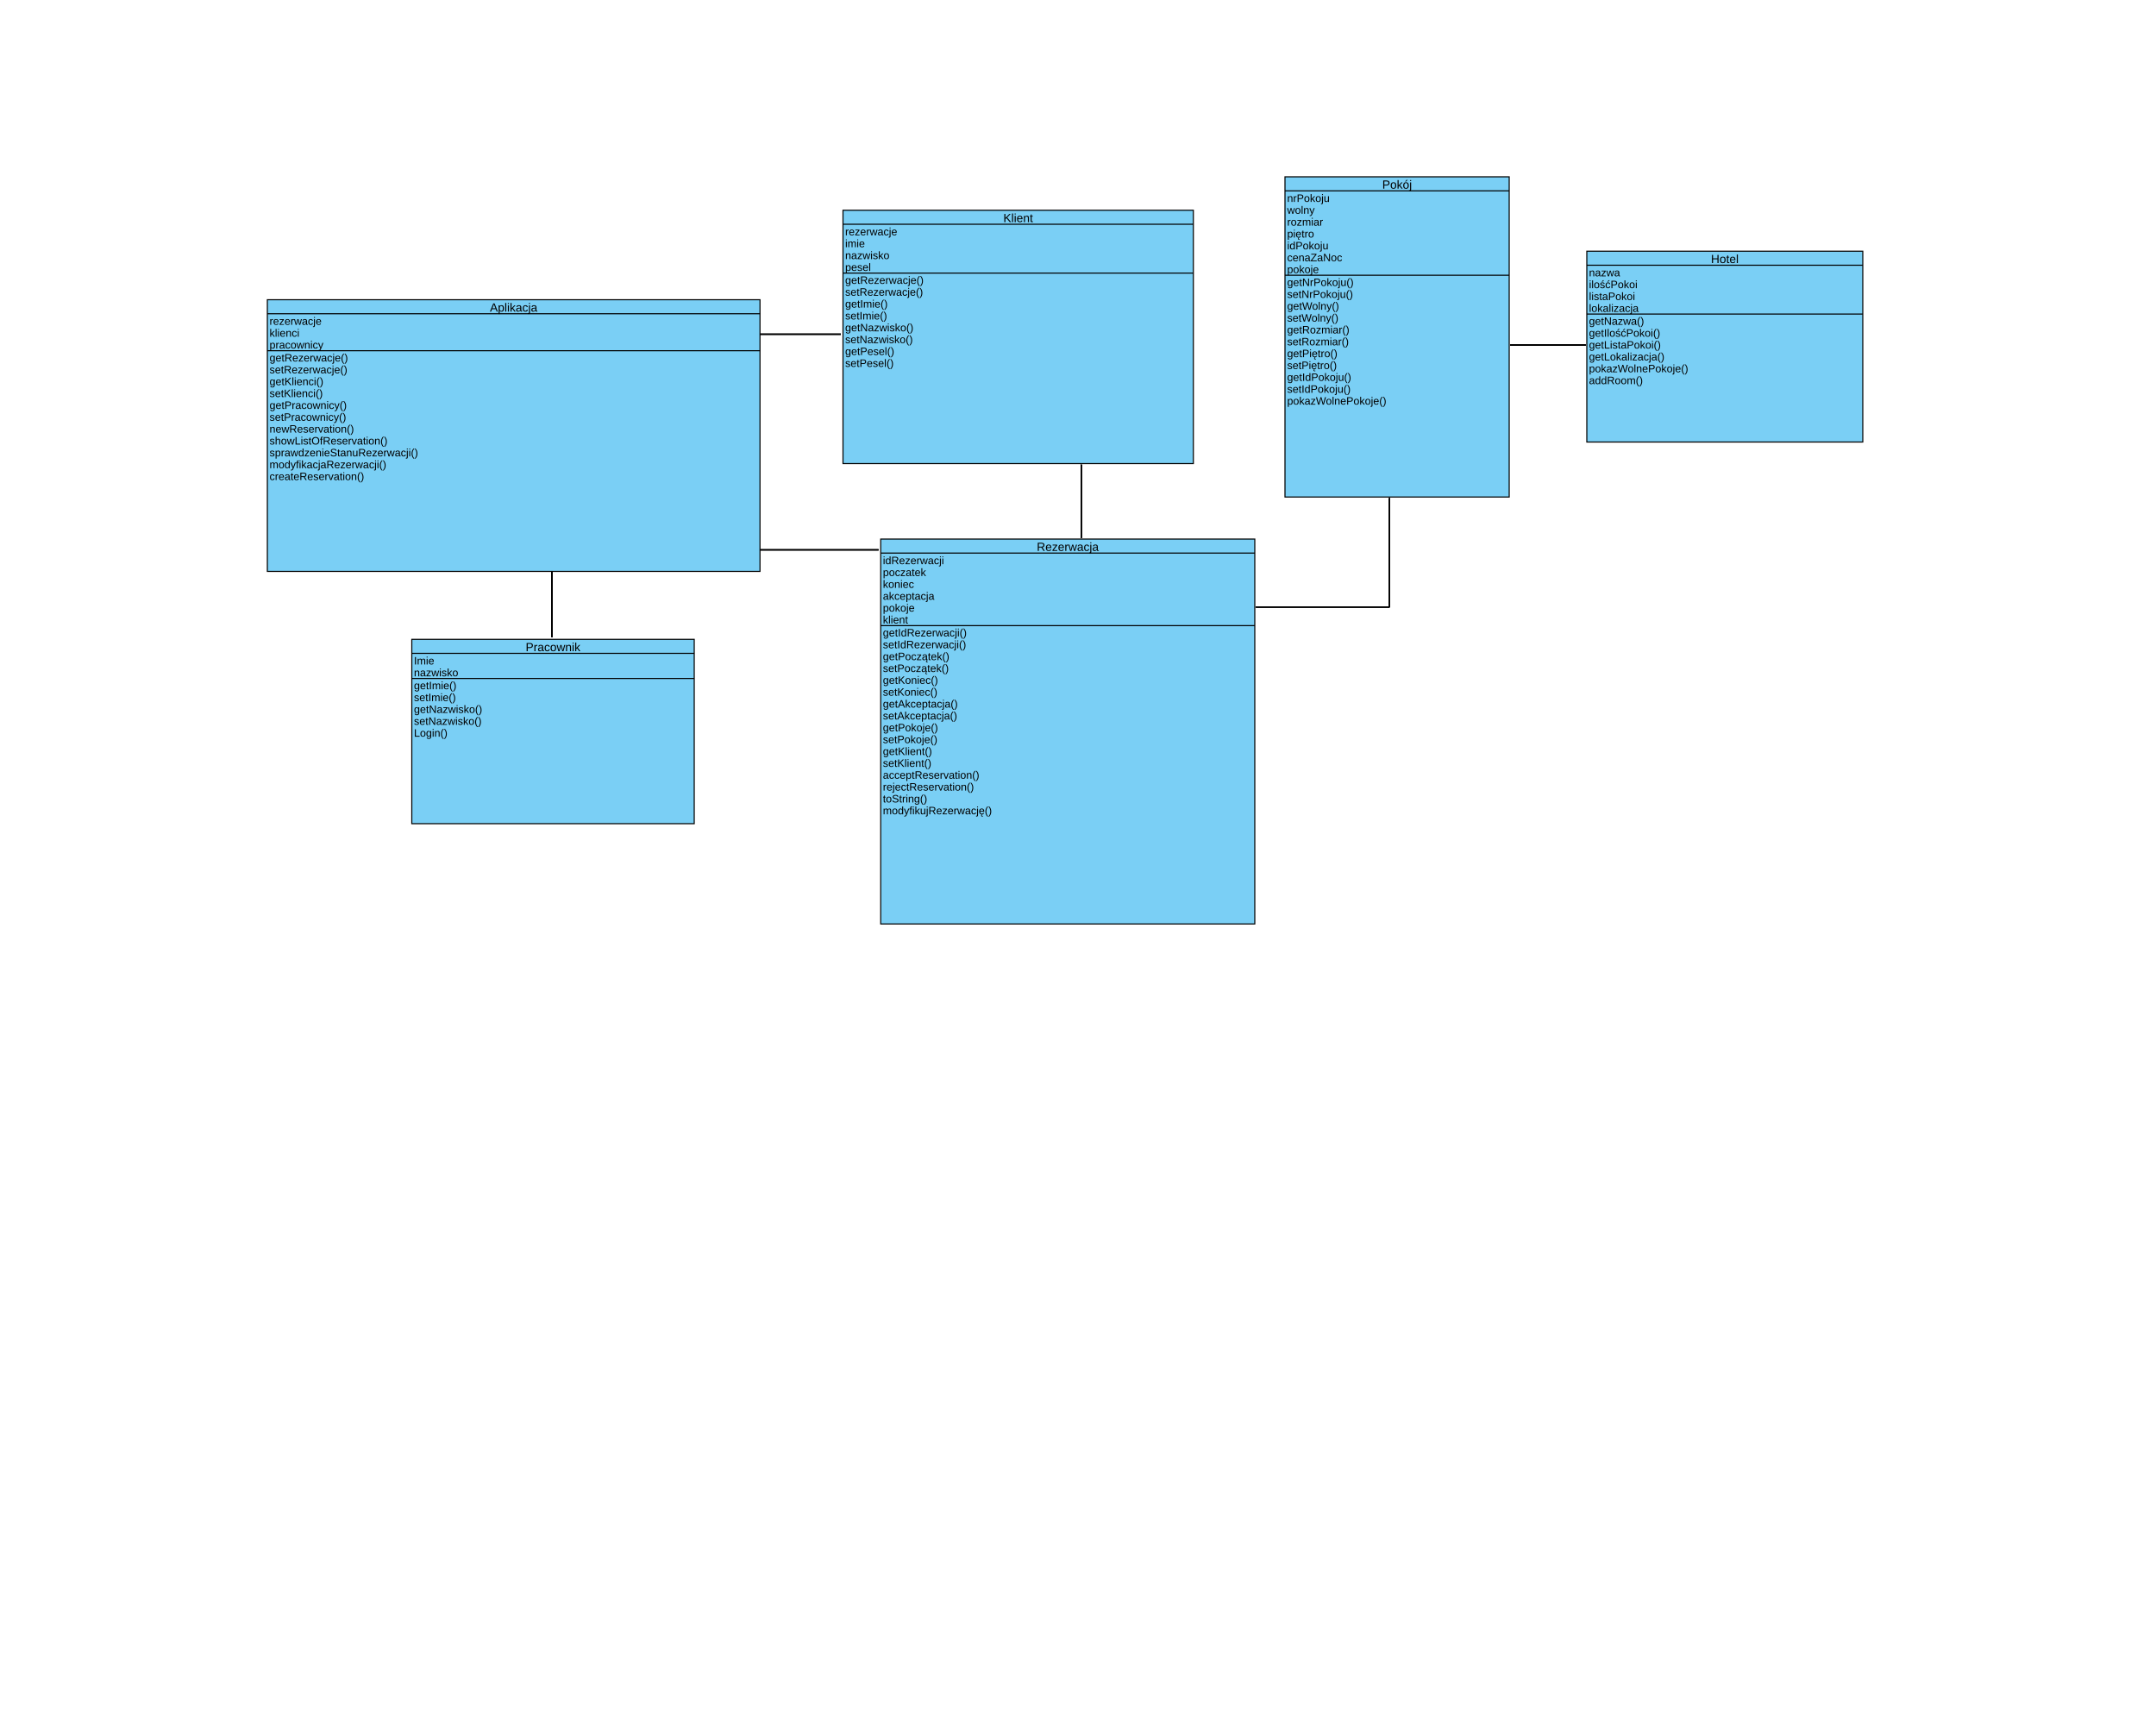
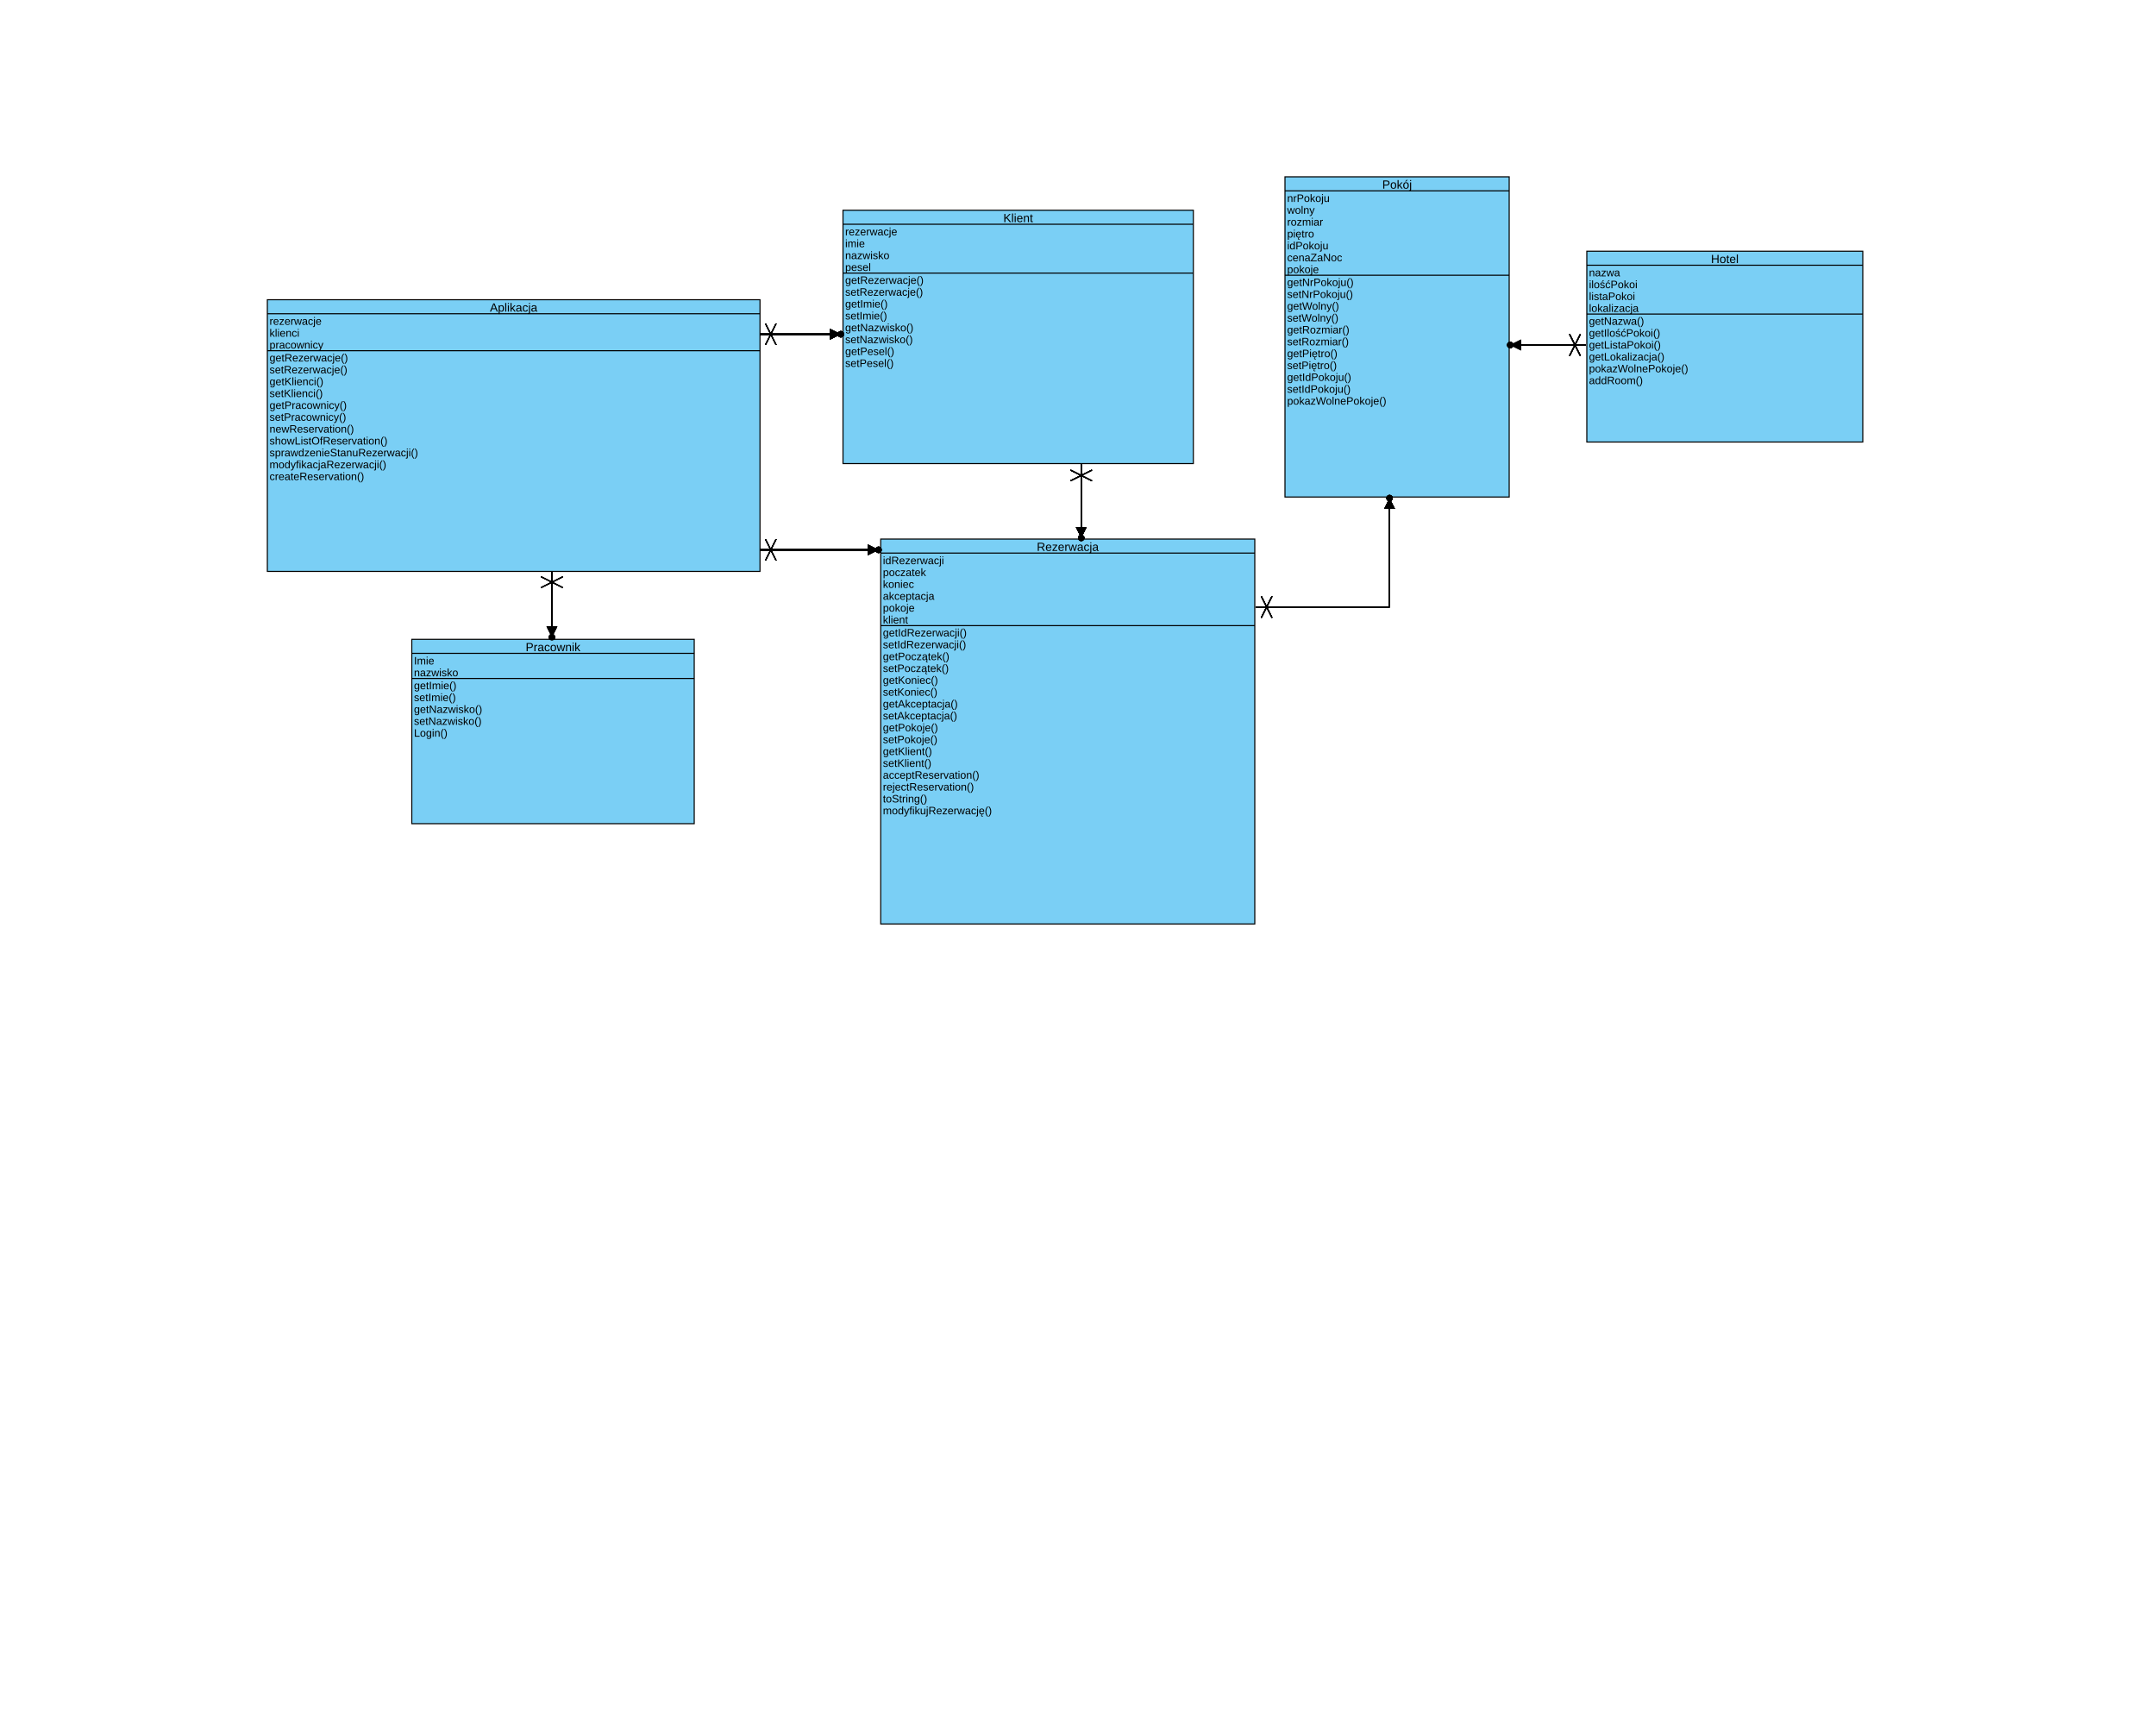
<svg xmlns="http://www.w3.org/2000/svg" baseProfile="full" height="1600px" version="1.1" width="2000px">
-   <defs />
+   <defs>
+     <marker id="id1" markerHeight="10" markerWidth="10" orient="auto" refX="5" refY="5">
+       <circle cx="5" cy="5" fill="black" r="3" />
+     </marker>
+     <marker id="arrow" markerHeight="10" markerWidth="10" orient="auto" refX="10" refY="5">
+       <path d="M0,0 L0,10 L10,5 Z" fill="black" />
+     </marker>
+     <marker id="id2" markerHeight="20" markerWidth="20" orient="auto" refX="0" refY="10">
+       <line stroke="black" stroke-width="1" x1="5" x2="15" y1="0" y2="20" />
+       <line stroke="black" stroke-width="1" x1="5" x2="15" y1="20" y2="0" />
+     </marker>
+   </defs>
  <rect fill="#7ACFF5" height="235" stroke="black" width="325" x="782" y="195" />
  <text font-family="Arial" font-size="11px" text-anchor="middle" x="944.5" y="206">Klient</text>
  <line stroke="black" x1="782" x2="1107" y1="208" y2="208" />
  <text font-family="Arial" font-size="10px" text-anchor="start" x="784" y="218.3">rezerwacje</text>
  <text font-family="Arial" font-size="10px" text-anchor="start" x="784" y="229.3">imie</text>
  <text font-family="Arial" font-size="10px" text-anchor="start" x="784" y="240.3">nazwisko</text>
  <text font-family="Arial" font-size="10px" text-anchor="start" x="784" y="251.3">pesel</text>
  <line stroke="black" x1="782" x2="1107" y1="253.3" y2="253.3" />
  <text font-family="Arial" font-size="10px" text-anchor="start" x="784" y="263.3">getRezerwacje()</text>
  <text font-family="Arial" font-size="10px" text-anchor="start" x="784" y="274.3">setRezerwacje()</text>
  <text font-family="Arial" font-size="10px" text-anchor="start" x="784" y="285.3">getImie()</text>
  <text font-family="Arial" font-size="10px" text-anchor="start" x="784" y="296.3">setImie()</text>
  <text font-family="Arial" font-size="10px" text-anchor="start" x="784" y="307.3">getNazwisko()</text>
  <text font-family="Arial" font-size="10px" text-anchor="start" x="784" y="318.3">setNazwisko()</text>
  <text font-family="Arial" font-size="10px" text-anchor="start" x="784" y="329.3">getPesel()</text>
  <text font-family="Arial" font-size="10px" text-anchor="start" x="784" y="340.3">setPesel()</text>
-   <line stroke="black" x1="1165.0" x2="1289.0" y1="563.0" y2="563.0" />
-   <line stroke="black" x1="1289.0" x2="1289.0" y1="563.0" y2="462.0" />
-   <line stroke="black" x1="1003.0" x2="1003.0" y1="431.0" y2="499.0" />
-   <line stroke="black" x1="705.0" x2="780.0" y1="310.0" y2="310.0" />
-   <line stroke="black" x1="705.0" x2="815.0" y1="510.0" y2="510.0" />
-   <line stroke="black" x1="512.0" x2="512.0" y1="530.0" y2="591.0" />
-   <line stroke="black" x1="1471.0" x2="1401.0" y1="320.0" y2="320.0" />
+   <line marker-start="url(#id2)" stroke="black" x1="1165.0" x2="1289.0" y1="563.0" y2="563.0" />
+   <line stroke="black" x1="1165.0" x2="1289.0" y1="563.0" y2="563.0" />
+   <line marker-end="url(#arrow)" stroke="black" x1="1289.0" x2="1289.0" y1="563.0" y2="462.0" />
+   <line marker-end="url(#id1)" stroke="black" x1="1289.0" x2="1289.0" y1="563.0" y2="462.0" />
+   <line marker-start="url(#id2)" stroke="black" x1="1003.0" x2="1003.0" y1="431.0" y2="499.0" />
+   <line marker-end="url(#arrow)" stroke="black" x1="1003.0" x2="1003.0" y1="431.0" y2="499.0" />
+   <line marker-end="url(#id1)" stroke="black" x1="1003.0" x2="1003.0" y1="431.0" y2="499.0" />
+   <line marker-start="url(#id2)" stroke="black" x1="705.0" x2="780.0" y1="310.0" y2="310.0" />
+   <line marker-end="url(#arrow)" stroke="black" x1="705.0" x2="780.0" y1="310.0" y2="310.0" />
+   <line marker-end="url(#id1)" stroke="black" x1="705.0" x2="780.0" y1="310.0" y2="310.0" />
+   <line marker-start="url(#id2)" stroke="black" x1="705.0" x2="815.0" y1="510.0" y2="510.0" />
+   <line marker-end="url(#arrow)" stroke="black" x1="705.0" x2="815.0" y1="510.0" y2="510.0" />
+   <line marker-end="url(#id1)" stroke="black" x1="705.0" x2="815.0" y1="510.0" y2="510.0" />
+   <line marker-start="url(#id2)" stroke="black" x1="512.0" x2="512.0" y1="530.0" y2="591.0" />
+   <line marker-end="url(#arrow)" stroke="black" x1="512.0" x2="512.0" y1="530.0" y2="591.0" />
+   <line marker-end="url(#id1)" stroke="black" x1="512.0" x2="512.0" y1="530.0" y2="591.0" />
+   <line marker-start="url(#id2)" stroke="black" x1="1471.0" x2="1401.0" y1="320.0" y2="320.0" />
+   <line marker-end="url(#arrow)" stroke="black" x1="1471.0" x2="1401.0" y1="320.0" y2="320.0" />
+   <line marker-end="url(#id1)" stroke="black" x1="1471.0" x2="1401.0" y1="320.0" y2="320.0" />
  <rect fill="#7ACFF5" height="297" stroke="black" width="208" x="1192" y="164" />
  <text font-family="Arial" font-size="11px" text-anchor="middle" x="1296.0" y="175">Pokój</text>
  <line stroke="black" x1="1192" x2="1400" y1="177" y2="177" />
  <text font-family="Arial" font-size="10px" text-anchor="start" x="1194" y="187.3">nrPokoju</text>
  <text font-family="Arial" font-size="10px" text-anchor="start" x="1194" y="198.3">wolny</text>
  <text font-family="Arial" font-size="10px" text-anchor="start" x="1194" y="209.3">rozmiar</text>
  <text font-family="Arial" font-size="10px" text-anchor="start" x="1194" y="220.3">piętro</text>
  <text font-family="Arial" font-size="10px" text-anchor="start" x="1194" y="231.3">idPokoju</text>
  <text font-family="Arial" font-size="10px" text-anchor="start" x="1194" y="242.3">cenaZaNoc</text>
  <text font-family="Arial" font-size="10px" text-anchor="start" x="1194" y="253.3">pokoje</text>
  <line stroke="black" x1="1192" x2="1400" y1="255.3" y2="255.3" />
  <text font-family="Arial" font-size="10px" text-anchor="start" x="1194" y="265.3">getNrPokoju()</text>
  <text font-family="Arial" font-size="10px" text-anchor="start" x="1194" y="276.3">setNrPokoju()</text>
  <text font-family="Arial" font-size="10px" text-anchor="start" x="1194" y="287.3">getWolny()</text>
  <text font-family="Arial" font-size="10px" text-anchor="start" x="1194" y="298.3">setWolny()</text>
  <text font-family="Arial" font-size="10px" text-anchor="start" x="1194" y="309.3">getRozmiar()</text>
  <text font-family="Arial" font-size="10px" text-anchor="start" x="1194" y="320.3">setRozmiar()</text>
  <text font-family="Arial" font-size="10px" text-anchor="start" x="1194" y="331.3">getPiętro()</text>
  <text font-family="Arial" font-size="10px" text-anchor="start" x="1194" y="342.3">setPiętro()</text>
  <text font-family="Arial" font-size="10px" text-anchor="start" x="1194" y="353.3">getIdPokoju()</text>
  <text font-family="Arial" font-size="10px" text-anchor="start" x="1194" y="364.3">setIdPokoju()</text>
  <text font-family="Arial" font-size="10px" text-anchor="start" x="1194" y="375.3">pokazWolnePokoje()</text>
-   <line stroke="black" x1="1165.0" x2="1289.0" y1="563.0" y2="563.0" />
-   <line stroke="black" x1="1289.0" x2="1289.0" y1="563.0" y2="462.0" />
-   <line stroke="black" x1="1003.0" x2="1003.0" y1="431.0" y2="499.0" />
-   <line stroke="black" x1="705.0" x2="780.0" y1="310.0" y2="310.0" />
-   <line stroke="black" x1="705.0" x2="815.0" y1="510.0" y2="510.0" />
-   <line stroke="black" x1="512.0" x2="512.0" y1="530.0" y2="591.0" />
-   <line stroke="black" x1="1471.0" x2="1401.0" y1="320.0" y2="320.0" />
+   <line marker-start="url(#id2)" stroke="black" x1="1165.0" x2="1289.0" y1="563.0" y2="563.0" />
+   <line stroke="black" x1="1165.0" x2="1289.0" y1="563.0" y2="563.0" />
+   <line marker-end="url(#arrow)" stroke="black" x1="1289.0" x2="1289.0" y1="563.0" y2="462.0" />
+   <line marker-end="url(#id1)" stroke="black" x1="1289.0" x2="1289.0" y1="563.0" y2="462.0" />
+   <line marker-start="url(#id2)" stroke="black" x1="1003.0" x2="1003.0" y1="431.0" y2="499.0" />
+   <line marker-end="url(#arrow)" stroke="black" x1="1003.0" x2="1003.0" y1="431.0" y2="499.0" />
+   <line marker-end="url(#id1)" stroke="black" x1="1003.0" x2="1003.0" y1="431.0" y2="499.0" />
+   <line marker-start="url(#id2)" stroke="black" x1="705.0" x2="780.0" y1="310.0" y2="310.0" />
+   <line marker-end="url(#arrow)" stroke="black" x1="705.0" x2="780.0" y1="310.0" y2="310.0" />
+   <line marker-end="url(#id1)" stroke="black" x1="705.0" x2="780.0" y1="310.0" y2="310.0" />
+   <line marker-start="url(#id2)" stroke="black" x1="705.0" x2="815.0" y1="510.0" y2="510.0" />
+   <line marker-end="url(#arrow)" stroke="black" x1="705.0" x2="815.0" y1="510.0" y2="510.0" />
+   <line marker-end="url(#id1)" stroke="black" x1="705.0" x2="815.0" y1="510.0" y2="510.0" />
+   <line marker-start="url(#id2)" stroke="black" x1="512.0" x2="512.0" y1="530.0" y2="591.0" />
+   <line marker-end="url(#arrow)" stroke="black" x1="512.0" x2="512.0" y1="530.0" y2="591.0" />
+   <line marker-end="url(#id1)" stroke="black" x1="512.0" x2="512.0" y1="530.0" y2="591.0" />
+   <line marker-start="url(#id2)" stroke="black" x1="1471.0" x2="1401.0" y1="320.0" y2="320.0" />
+   <line marker-end="url(#arrow)" stroke="black" x1="1471.0" x2="1401.0" y1="320.0" y2="320.0" />
+   <line marker-end="url(#id1)" stroke="black" x1="1471.0" x2="1401.0" y1="320.0" y2="320.0" />
  <rect fill="#7ACFF5" height="177" stroke="black" width="256" x="1472" y="233" />
  <text font-family="Arial" font-size="11px" text-anchor="middle" x="1600.0" y="244">Hotel</text>
  <line stroke="black" x1="1472" x2="1728" y1="246" y2="246" />
  <text font-family="Arial" font-size="10px" text-anchor="start" x="1474" y="256.3">nazwa</text>
  <text font-family="Arial" font-size="10px" text-anchor="start" x="1474" y="267.3">ilośćPokoi</text>
  <text font-family="Arial" font-size="10px" text-anchor="start" x="1474" y="278.3">listaPokoi</text>
  <text font-family="Arial" font-size="10px" text-anchor="start" x="1474" y="289.3">lokalizacja</text>
  <line stroke="black" x1="1472" x2="1728" y1="291.3" y2="291.3" />
  <text font-family="Arial" font-size="10px" text-anchor="start" x="1474" y="301.3">getNazwa()</text>
  <text font-family="Arial" font-size="10px" text-anchor="start" x="1474" y="312.3">getIlośćPokoi()</text>
  <text font-family="Arial" font-size="10px" text-anchor="start" x="1474" y="323.3">getListaPokoi()</text>
  <text font-family="Arial" font-size="10px" text-anchor="start" x="1474" y="334.3">getLokalizacja()</text>
  <text font-family="Arial" font-size="10px" text-anchor="start" x="1474" y="345.3">pokazWolnePokoje()</text>
  <text font-family="Arial" font-size="10px" text-anchor="start" x="1474" y="356.3">addRoom()</text>
-   <line stroke="black" x1="1165.0" x2="1289.0" y1="563.0" y2="563.0" />
-   <line stroke="black" x1="1289.0" x2="1289.0" y1="563.0" y2="462.0" />
-   <line stroke="black" x1="1003.0" x2="1003.0" y1="431.0" y2="499.0" />
-   <line stroke="black" x1="705.0" x2="780.0" y1="310.0" y2="310.0" />
-   <line stroke="black" x1="705.0" x2="815.0" y1="510.0" y2="510.0" />
-   <line stroke="black" x1="512.0" x2="512.0" y1="530.0" y2="591.0" />
-   <line stroke="black" x1="1471.0" x2="1401.0" y1="320.0" y2="320.0" />
+   <line marker-start="url(#id2)" stroke="black" x1="1165.0" x2="1289.0" y1="563.0" y2="563.0" />
+   <line stroke="black" x1="1165.0" x2="1289.0" y1="563.0" y2="563.0" />
+   <line marker-end="url(#arrow)" stroke="black" x1="1289.0" x2="1289.0" y1="563.0" y2="462.0" />
+   <line marker-end="url(#id1)" stroke="black" x1="1289.0" x2="1289.0" y1="563.0" y2="462.0" />
+   <line marker-start="url(#id2)" stroke="black" x1="1003.0" x2="1003.0" y1="431.0" y2="499.0" />
+   <line marker-end="url(#arrow)" stroke="black" x1="1003.0" x2="1003.0" y1="431.0" y2="499.0" />
+   <line marker-end="url(#id1)" stroke="black" x1="1003.0" x2="1003.0" y1="431.0" y2="499.0" />
+   <line marker-start="url(#id2)" stroke="black" x1="705.0" x2="780.0" y1="310.0" y2="310.0" />
+   <line marker-end="url(#arrow)" stroke="black" x1="705.0" x2="780.0" y1="310.0" y2="310.0" />
+   <line marker-end="url(#id1)" stroke="black" x1="705.0" x2="780.0" y1="310.0" y2="310.0" />
+   <line marker-start="url(#id2)" stroke="black" x1="705.0" x2="815.0" y1="510.0" y2="510.0" />
+   <line marker-end="url(#arrow)" stroke="black" x1="705.0" x2="815.0" y1="510.0" y2="510.0" />
+   <line marker-end="url(#id1)" stroke="black" x1="705.0" x2="815.0" y1="510.0" y2="510.0" />
+   <line marker-start="url(#id2)" stroke="black" x1="512.0" x2="512.0" y1="530.0" y2="591.0" />
+   <line marker-end="url(#arrow)" stroke="black" x1="512.0" x2="512.0" y1="530.0" y2="591.0" />
+   <line marker-end="url(#id1)" stroke="black" x1="512.0" x2="512.0" y1="530.0" y2="591.0" />
+   <line marker-start="url(#id2)" stroke="black" x1="1471.0" x2="1401.0" y1="320.0" y2="320.0" />
+   <line marker-end="url(#arrow)" stroke="black" x1="1471.0" x2="1401.0" y1="320.0" y2="320.0" />
+   <line marker-end="url(#id1)" stroke="black" x1="1471.0" x2="1401.0" y1="320.0" y2="320.0" />
  <rect fill="#7ACFF5" height="357" stroke="black" width="347" x="817" y="500" />
  <text font-family="Arial" font-size="11px" text-anchor="middle" x="990.5" y="511">Rezerwacja</text>
  <line stroke="black" x1="817" x2="1164" y1="513" y2="513" />
  <text font-family="Arial" font-size="10px" text-anchor="start" x="819" y="523.3">idRezerwacji</text>
  <text font-family="Arial" font-size="10px" text-anchor="start" x="819" y="534.3">poczatek</text>
  <text font-family="Arial" font-size="10px" text-anchor="start" x="819" y="545.3">koniec</text>
  <text font-family="Arial" font-size="10px" text-anchor="start" x="819" y="556.3">akceptacja</text>
  <text font-family="Arial" font-size="10px" text-anchor="start" x="819" y="567.3">pokoje</text>
  <text font-family="Arial" font-size="10px" text-anchor="start" x="819" y="578.3">klient</text>
  <line stroke="black" x1="817" x2="1164" y1="580.3" y2="580.3" />
  <text font-family="Arial" font-size="10px" text-anchor="start" x="819" y="590.3">getIdRezerwacji()</text>
  <text font-family="Arial" font-size="10px" text-anchor="start" x="819" y="601.3">setIdRezerwacji()</text>
  <text font-family="Arial" font-size="10px" text-anchor="start" x="819" y="612.3">getPoczątek()</text>
  <text font-family="Arial" font-size="10px" text-anchor="start" x="819" y="623.3">setPoczątek()</text>
  <text font-family="Arial" font-size="10px" text-anchor="start" x="819" y="634.3">getKoniec()</text>
  <text font-family="Arial" font-size="10px" text-anchor="start" x="819" y="645.3">setKoniec()</text>
  <text font-family="Arial" font-size="10px" text-anchor="start" x="819" y="656.3">getAkceptacja()</text>
  <text font-family="Arial" font-size="10px" text-anchor="start" x="819" y="667.3">setAkceptacja()</text>
  <text font-family="Arial" font-size="10px" text-anchor="start" x="819" y="678.3">getPokoje()</text>
  <text font-family="Arial" font-size="10px" text-anchor="start" x="819" y="689.3">setPokoje()</text>
  <text font-family="Arial" font-size="10px" text-anchor="start" x="819" y="700.3">getKlient()</text>
  <text font-family="Arial" font-size="10px" text-anchor="start" x="819" y="711.3">setKlient()</text>
  <text font-family="Arial" font-size="10px" text-anchor="start" x="819" y="722.3">acceptReservation()</text>
  <text font-family="Arial" font-size="10px" text-anchor="start" x="819" y="733.3">rejectReservation()</text>
  <text font-family="Arial" font-size="10px" text-anchor="start" x="819" y="744.3">toString()</text>
  <text font-family="Arial" font-size="10px" text-anchor="start" x="819" y="755.3">modyfikujRezerwację()</text>
-   <line stroke="black" x1="1165.0" x2="1289.0" y1="563.0" y2="563.0" />
-   <line stroke="black" x1="1289.0" x2="1289.0" y1="563.0" y2="462.0" />
-   <line stroke="black" x1="1003.0" x2="1003.0" y1="431.0" y2="499.0" />
-   <line stroke="black" x1="705.0" x2="780.0" y1="310.0" y2="310.0" />
-   <line stroke="black" x1="705.0" x2="815.0" y1="510.0" y2="510.0" />
-   <line stroke="black" x1="512.0" x2="512.0" y1="530.0" y2="591.0" />
-   <line stroke="black" x1="1471.0" x2="1401.0" y1="320.0" y2="320.0" />
+   <line marker-start="url(#id2)" stroke="black" x1="1165.0" x2="1289.0" y1="563.0" y2="563.0" />
+   <line stroke="black" x1="1165.0" x2="1289.0" y1="563.0" y2="563.0" />
+   <line marker-end="url(#arrow)" stroke="black" x1="1289.0" x2="1289.0" y1="563.0" y2="462.0" />
+   <line marker-end="url(#id1)" stroke="black" x1="1289.0" x2="1289.0" y1="563.0" y2="462.0" />
+   <line marker-start="url(#id2)" stroke="black" x1="1003.0" x2="1003.0" y1="431.0" y2="499.0" />
+   <line marker-end="url(#arrow)" stroke="black" x1="1003.0" x2="1003.0" y1="431.0" y2="499.0" />
+   <line marker-end="url(#id1)" stroke="black" x1="1003.0" x2="1003.0" y1="431.0" y2="499.0" />
+   <line marker-start="url(#id2)" stroke="black" x1="705.0" x2="780.0" y1="310.0" y2="310.0" />
+   <line marker-end="url(#arrow)" stroke="black" x1="705.0" x2="780.0" y1="310.0" y2="310.0" />
+   <line marker-end="url(#id1)" stroke="black" x1="705.0" x2="780.0" y1="310.0" y2="310.0" />
+   <line marker-start="url(#id2)" stroke="black" x1="705.0" x2="815.0" y1="510.0" y2="510.0" />
+   <line marker-end="url(#arrow)" stroke="black" x1="705.0" x2="815.0" y1="510.0" y2="510.0" />
+   <line marker-end="url(#id1)" stroke="black" x1="705.0" x2="815.0" y1="510.0" y2="510.0" />
+   <line marker-start="url(#id2)" stroke="black" x1="512.0" x2="512.0" y1="530.0" y2="591.0" />
+   <line marker-end="url(#arrow)" stroke="black" x1="512.0" x2="512.0" y1="530.0" y2="591.0" />
+   <line marker-end="url(#id1)" stroke="black" x1="512.0" x2="512.0" y1="530.0" y2="591.0" />
+   <line marker-start="url(#id2)" stroke="black" x1="1471.0" x2="1401.0" y1="320.0" y2="320.0" />
+   <line marker-end="url(#arrow)" stroke="black" x1="1471.0" x2="1401.0" y1="320.0" y2="320.0" />
+   <line marker-end="url(#id1)" stroke="black" x1="1471.0" x2="1401.0" y1="320.0" y2="320.0" />
  <rect fill="#7ACFF5" height="171" stroke="black" width="262" x="382" y="593" />
  <text font-family="Arial" font-size="11px" text-anchor="middle" x="513.0" y="604">Pracownik</text>
  <line stroke="black" x1="382" x2="644" y1="606" y2="606" />
  <text font-family="Arial" font-size="10px" text-anchor="start" x="384" y="616.3">Imie</text>
  <text font-family="Arial" font-size="10px" text-anchor="start" x="384" y="627.3">nazwisko</text>
  <line stroke="black" x1="382" x2="644" y1="629.3" y2="629.3" />
  <text font-family="Arial" font-size="10px" text-anchor="start" x="384" y="639.3">getImie()</text>
  <text font-family="Arial" font-size="10px" text-anchor="start" x="384" y="650.3">setImie()</text>
  <text font-family="Arial" font-size="10px" text-anchor="start" x="384" y="661.3">getNazwisko()</text>
  <text font-family="Arial" font-size="10px" text-anchor="start" x="384" y="672.3">setNazwisko()</text>
  <text font-family="Arial" font-size="10px" text-anchor="start" x="384" y="683.3">Login()</text>
-   <line stroke="black" x1="1165.0" x2="1289.0" y1="563.0" y2="563.0" />
-   <line stroke="black" x1="1289.0" x2="1289.0" y1="563.0" y2="462.0" />
-   <line stroke="black" x1="1003.0" x2="1003.0" y1="431.0" y2="499.0" />
-   <line stroke="black" x1="705.0" x2="780.0" y1="310.0" y2="310.0" />
-   <line stroke="black" x1="705.0" x2="815.0" y1="510.0" y2="510.0" />
-   <line stroke="black" x1="512.0" x2="512.0" y1="530.0" y2="591.0" />
-   <line stroke="black" x1="1471.0" x2="1401.0" y1="320.0" y2="320.0" />
+   <line marker-start="url(#id2)" stroke="black" x1="1165.0" x2="1289.0" y1="563.0" y2="563.0" />
+   <line stroke="black" x1="1165.0" x2="1289.0" y1="563.0" y2="563.0" />
+   <line marker-end="url(#arrow)" stroke="black" x1="1289.0" x2="1289.0" y1="563.0" y2="462.0" />
+   <line marker-end="url(#id1)" stroke="black" x1="1289.0" x2="1289.0" y1="563.0" y2="462.0" />
+   <line marker-start="url(#id2)" stroke="black" x1="1003.0" x2="1003.0" y1="431.0" y2="499.0" />
+   <line marker-end="url(#arrow)" stroke="black" x1="1003.0" x2="1003.0" y1="431.0" y2="499.0" />
+   <line marker-end="url(#id1)" stroke="black" x1="1003.0" x2="1003.0" y1="431.0" y2="499.0" />
+   <line marker-start="url(#id2)" stroke="black" x1="705.0" x2="780.0" y1="310.0" y2="310.0" />
+   <line marker-end="url(#arrow)" stroke="black" x1="705.0" x2="780.0" y1="310.0" y2="310.0" />
+   <line marker-end="url(#id1)" stroke="black" x1="705.0" x2="780.0" y1="310.0" y2="310.0" />
+   <line marker-start="url(#id2)" stroke="black" x1="705.0" x2="815.0" y1="510.0" y2="510.0" />
+   <line marker-end="url(#arrow)" stroke="black" x1="705.0" x2="815.0" y1="510.0" y2="510.0" />
+   <line marker-end="url(#id1)" stroke="black" x1="705.0" x2="815.0" y1="510.0" y2="510.0" />
+   <line marker-start="url(#id2)" stroke="black" x1="512.0" x2="512.0" y1="530.0" y2="591.0" />
+   <line marker-end="url(#arrow)" stroke="black" x1="512.0" x2="512.0" y1="530.0" y2="591.0" />
+   <line marker-end="url(#id1)" stroke="black" x1="512.0" x2="512.0" y1="530.0" y2="591.0" />
+   <line marker-start="url(#id2)" stroke="black" x1="1471.0" x2="1401.0" y1="320.0" y2="320.0" />
+   <line marker-end="url(#arrow)" stroke="black" x1="1471.0" x2="1401.0" y1="320.0" y2="320.0" />
+   <line marker-end="url(#id1)" stroke="black" x1="1471.0" x2="1401.0" y1="320.0" y2="320.0" />
  <rect fill="#7ACFF5" height="252" stroke="black" width="457" x="248" y="278" />
  <text font-family="Arial" font-size="11px" text-anchor="middle" x="476.5" y="289">Aplikacja</text>
  <line stroke="black" x1="248" x2="705" y1="291" y2="291" />
  <text font-family="Arial" font-size="10px" text-anchor="start" x="250" y="301.3">rezerwacje</text>
  <text font-family="Arial" font-size="10px" text-anchor="start" x="250" y="312.3">klienci</text>
  <text font-family="Arial" font-size="10px" text-anchor="start" x="250" y="323.3">pracownicy</text>
  <line stroke="black" x1="248" x2="705" y1="325.3" y2="325.3" />
  <text font-family="Arial" font-size="10px" text-anchor="start" x="250" y="335.3">getRezerwacje()</text>
  <text font-family="Arial" font-size="10px" text-anchor="start" x="250" y="346.3">setRezerwacje()</text>
  <text font-family="Arial" font-size="10px" text-anchor="start" x="250" y="357.3">getKlienci()</text>
  <text font-family="Arial" font-size="10px" text-anchor="start" x="250" y="368.3">setKlienci()</text>
  <text font-family="Arial" font-size="10px" text-anchor="start" x="250" y="379.3">getPracownicy()</text>
  <text font-family="Arial" font-size="10px" text-anchor="start" x="250" y="390.3">setPracownicy()</text>
  <text font-family="Arial" font-size="10px" text-anchor="start" x="250" y="401.3">newReservation()</text>
  <text font-family="Arial" font-size="10px" text-anchor="start" x="250" y="412.3">showListOfReservation()</text>
  <text font-family="Arial" font-size="10px" text-anchor="start" x="250" y="423.3">sprawdzenieStanuRezerwacji()</text>
  <text font-family="Arial" font-size="10px" text-anchor="start" x="250" y="434.3">modyfikacjaRezerwacji()</text>
  <text font-family="Arial" font-size="10px" text-anchor="start" x="250" y="445.3">createReservation()</text>
-   <line stroke="black" x1="1165.0" x2="1289.0" y1="563.0" y2="563.0" />
-   <line stroke="black" x1="1289.0" x2="1289.0" y1="563.0" y2="462.0" />
-   <line stroke="black" x1="1003.0" x2="1003.0" y1="431.0" y2="499.0" />
-   <line stroke="black" x1="705.0" x2="780.0" y1="310.0" y2="310.0" />
-   <line stroke="black" x1="705.0" x2="815.0" y1="510.0" y2="510.0" />
-   <line stroke="black" x1="512.0" x2="512.0" y1="530.0" y2="591.0" />
-   <line stroke="black" x1="1471.0" x2="1401.0" y1="320.0" y2="320.0" />
+   <line marker-start="url(#id2)" stroke="black" x1="1165.0" x2="1289.0" y1="563.0" y2="563.0" />
+   <line stroke="black" x1="1165.0" x2="1289.0" y1="563.0" y2="563.0" />
+   <line marker-end="url(#arrow)" stroke="black" x1="1289.0" x2="1289.0" y1="563.0" y2="462.0" />
+   <line marker-end="url(#id1)" stroke="black" x1="1289.0" x2="1289.0" y1="563.0" y2="462.0" />
+   <line marker-start="url(#id2)" stroke="black" x1="1003.0" x2="1003.0" y1="431.0" y2="499.0" />
+   <line marker-end="url(#arrow)" stroke="black" x1="1003.0" x2="1003.0" y1="431.0" y2="499.0" />
+   <line marker-end="url(#id1)" stroke="black" x1="1003.0" x2="1003.0" y1="431.0" y2="499.0" />
+   <line marker-start="url(#id2)" stroke="black" x1="705.0" x2="780.0" y1="310.0" y2="310.0" />
+   <line marker-end="url(#arrow)" stroke="black" x1="705.0" x2="780.0" y1="310.0" y2="310.0" />
+   <line marker-end="url(#id1)" stroke="black" x1="705.0" x2="780.0" y1="310.0" y2="310.0" />
+   <line marker-start="url(#id2)" stroke="black" x1="705.0" x2="815.0" y1="510.0" y2="510.0" />
+   <line marker-end="url(#arrow)" stroke="black" x1="705.0" x2="815.0" y1="510.0" y2="510.0" />
+   <line marker-end="url(#id1)" stroke="black" x1="705.0" x2="815.0" y1="510.0" y2="510.0" />
+   <line marker-start="url(#id2)" stroke="black" x1="512.0" x2="512.0" y1="530.0" y2="591.0" />
+   <line marker-end="url(#arrow)" stroke="black" x1="512.0" x2="512.0" y1="530.0" y2="591.0" />
+   <line marker-end="url(#id1)" stroke="black" x1="512.0" x2="512.0" y1="530.0" y2="591.0" />
+   <line marker-start="url(#id2)" stroke="black" x1="1471.0" x2="1401.0" y1="320.0" y2="320.0" />
+   <line marker-end="url(#arrow)" stroke="black" x1="1471.0" x2="1401.0" y1="320.0" y2="320.0" />
+   <line marker-end="url(#id1)" stroke="black" x1="1471.0" x2="1401.0" y1="320.0" y2="320.0" />
</svg>
